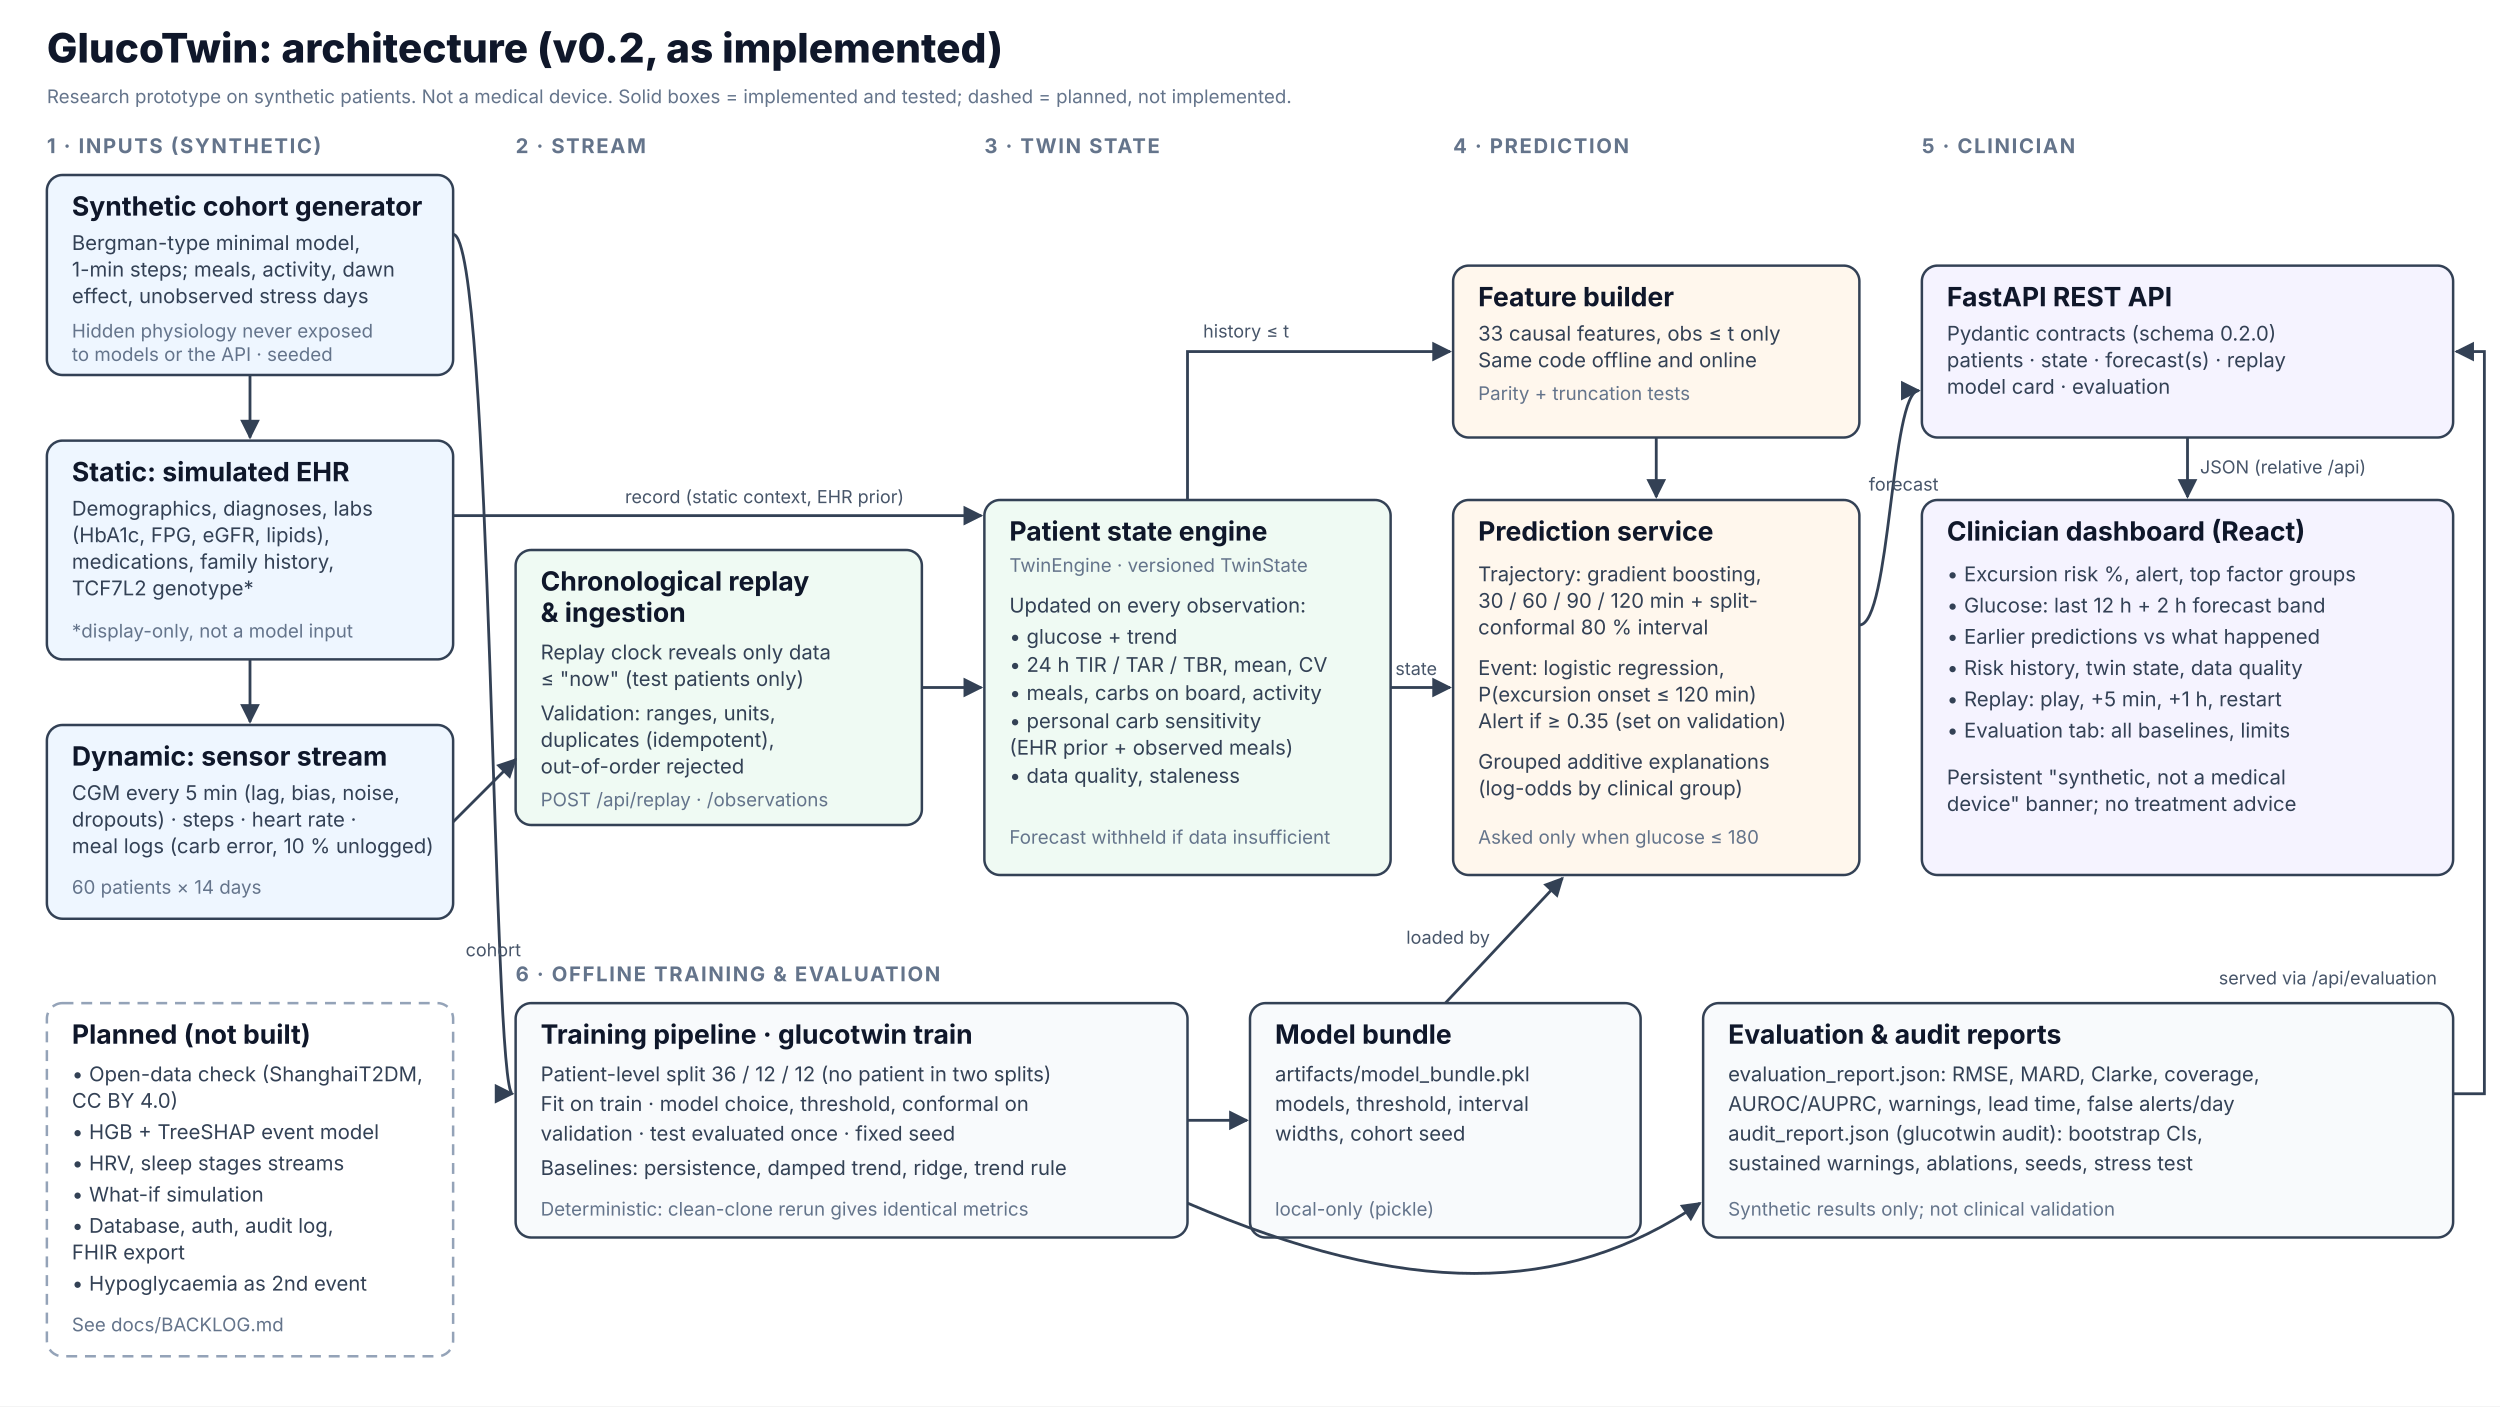
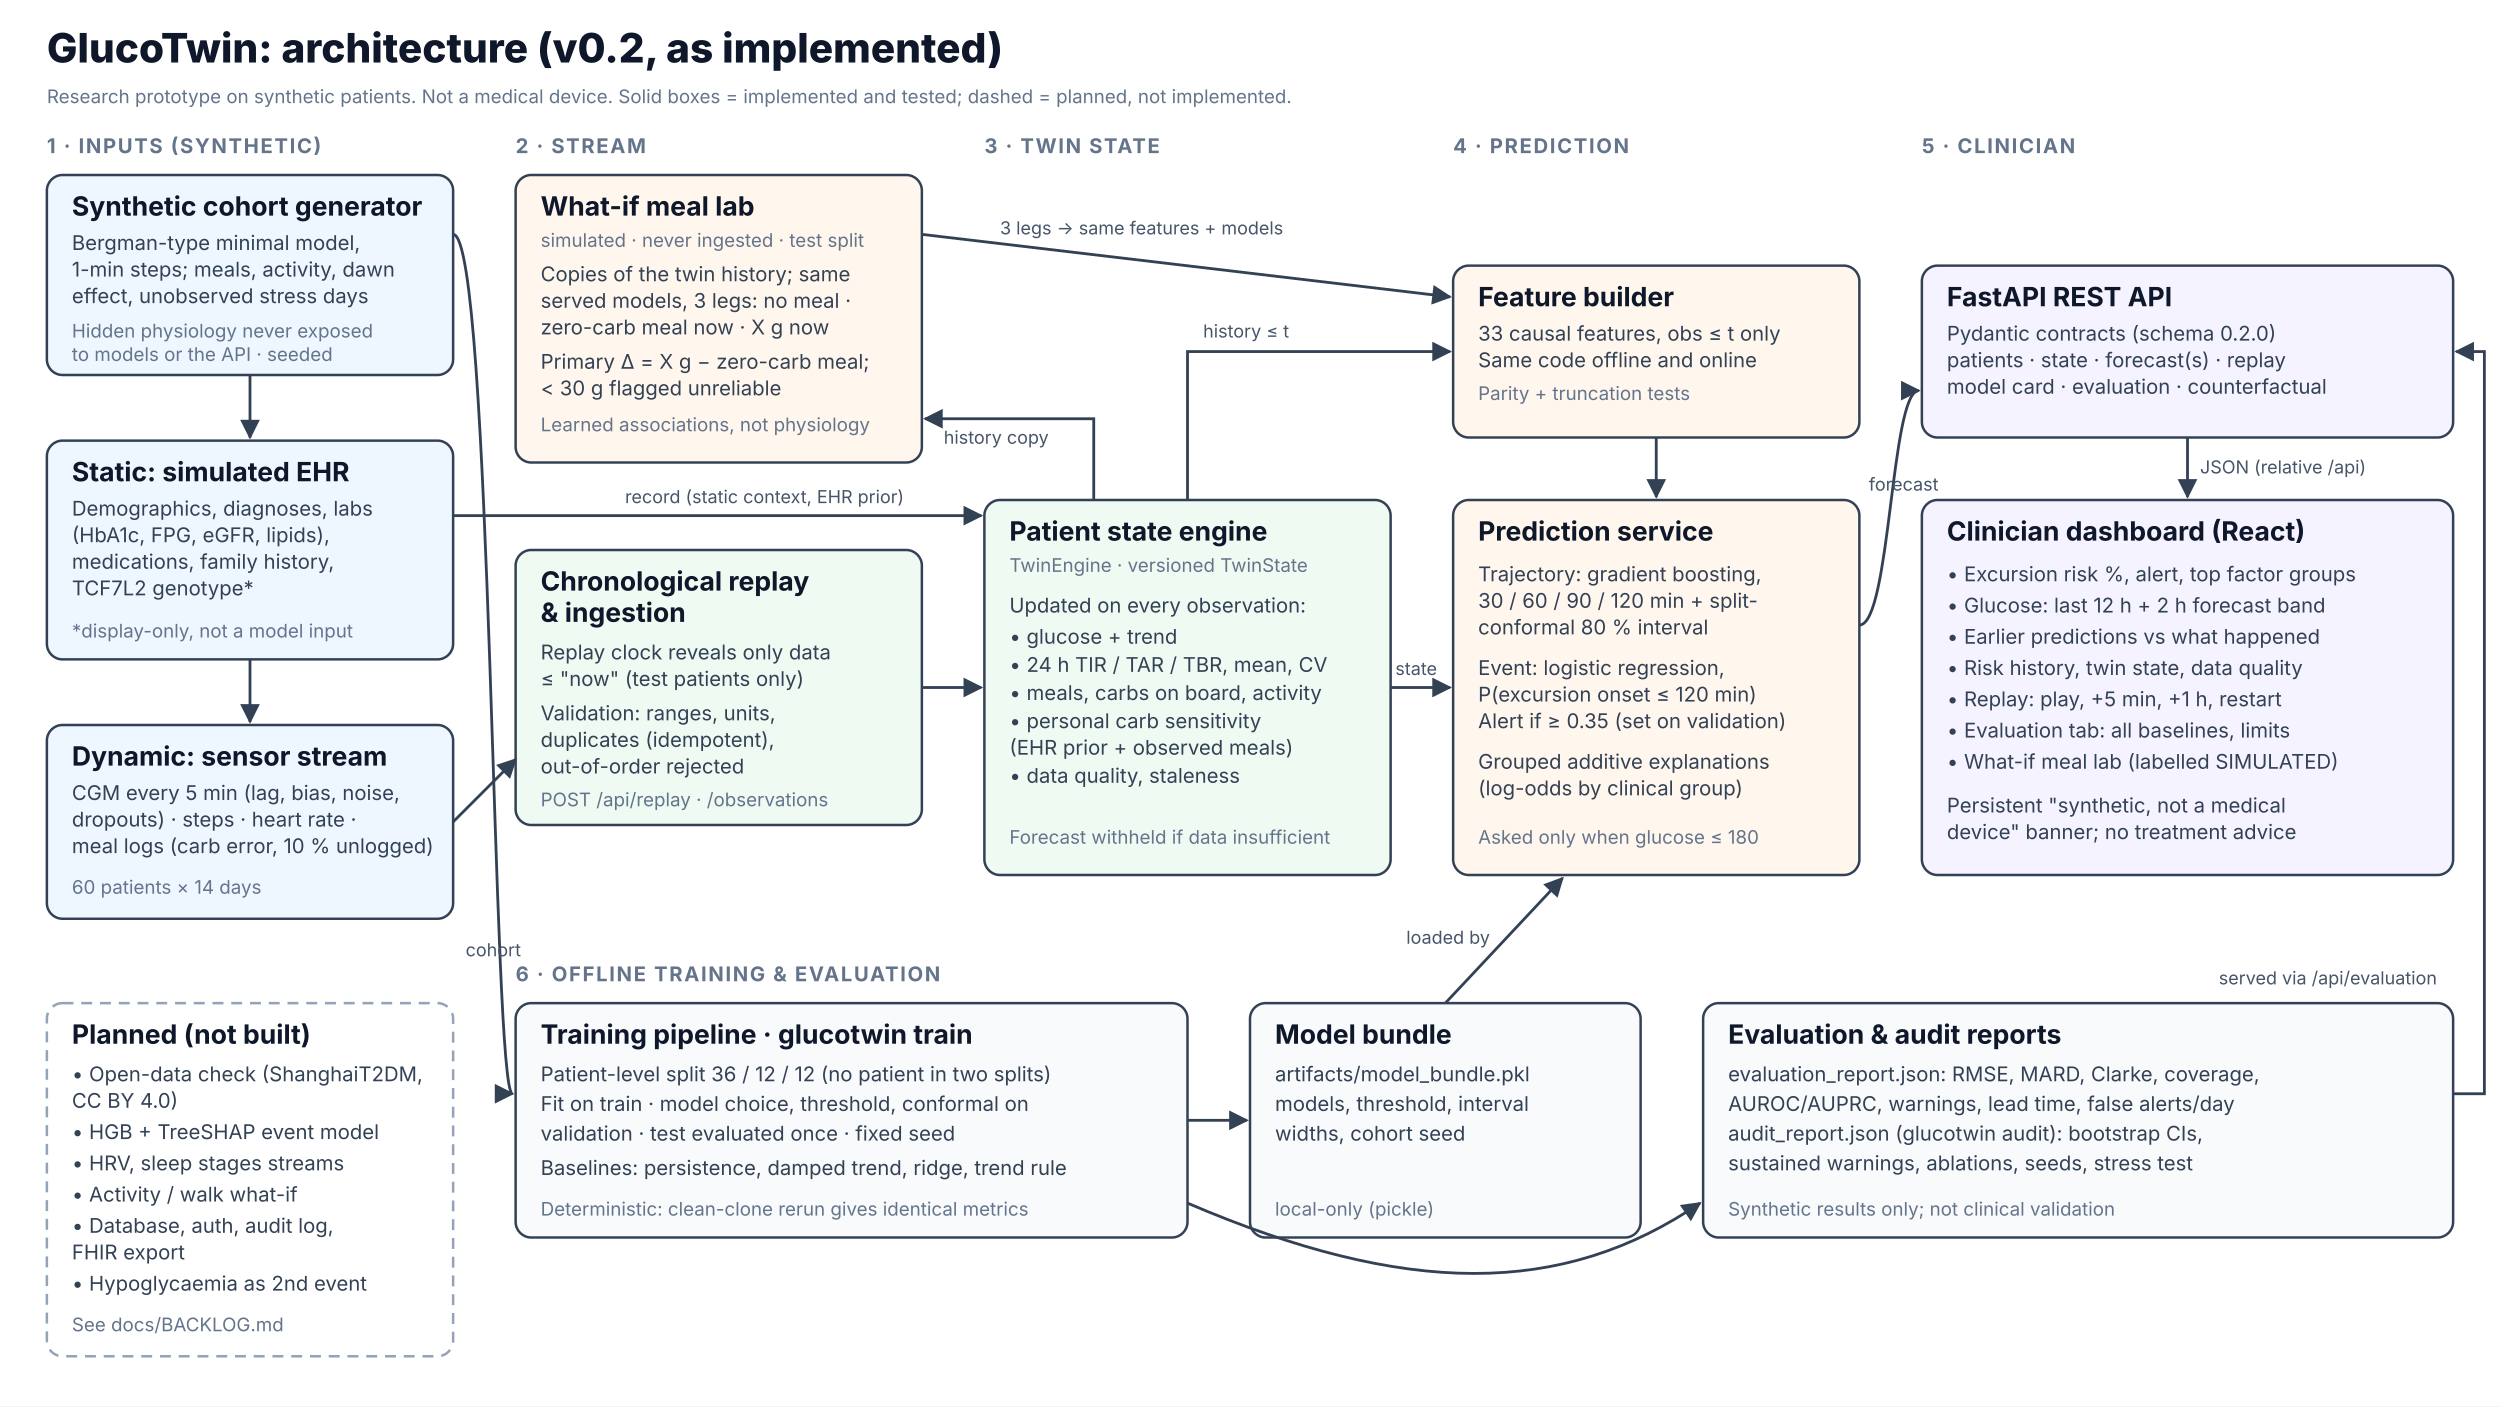
<svg xmlns="http://www.w3.org/2000/svg" viewBox="0 0 1600 900" width="1600" height="900" font-family="Inter, 'Segoe UI', Roboto, Arial, sans-serif">
  <defs>
    <marker id="ar" viewBox="0 0 10 10" refX="9" refY="5" markerWidth="7" markerHeight="7" orient="auto-start-reverse">
      <path d="M0,0 L10,5 L0,10 z" fill="#334155" />
    </marker>
    <style>
      .box{fill:#fff;stroke:#334155;stroke-width:1.6;rx:10}
      .in{fill:#eef6ff}.st{fill:#effaf3}.ml{fill:#fff7ed}.ui{fill:#f5f3ff}.off{fill:#f8fafc}
      .plan{fill:#fff;stroke:#94a3b8;stroke-dasharray:7 5;stroke-width:1.6}
      .t{font-size:17px;font-weight:700;fill:#0f172a}
      .s{font-size:13px;fill:#334155}
      .m{font-size:12px;fill:#64748b}
      .lane{font-size:13px;font-weight:700;fill:#64748b;letter-spacing:.08em}
      .a{stroke:#334155;stroke-width:1.8;fill:none;marker-end:url(#ar)}
      .ad{stroke:#334155;stroke-width:1.6;fill:none;stroke-dasharray:5 4;marker-end:url(#ar)}
      .lbl{font-size:11.5px;fill:#475569}
    </style>
  </defs>
  <rect width="1600" height="900" fill="#ffffff" />
  <text x="30" y="40" font-size="26" font-weight="800" fill="#0f172a">GlucoTwin: architecture (v0.2, as implemented)</text>
  <text x="30" y="66" class="m">Research prototype on synthetic patients. Not a medical device. Solid boxes = implemented and tested; dashed = planned, not implemented.</text>
  <text x="30" y="98" class="lane">1 · INPUTS (SYNTHETIC)</text>
  <text x="330" y="98" class="lane">2 · STREAM</text>
  <text x="630" y="98" class="lane">3 · TWIN STATE</text>
  <text x="930" y="98" class="lane">4 · PREDICTION</text>
  <text x="1230" y="98" class="lane">5 · CLINICIAN</text>
  <rect class="box in" x="30" y="112" width="260" height="128" />
  <text x="46" y="138" class="t">Synthetic cohort generator</text>
  <text x="46" y="160" class="s">Bergman-type minimal model,</text>
  <text x="46" y="177" class="s">1-min steps; meals, activity, dawn</text>
  <text x="46" y="194" class="s">effect, unobserved stress days</text>
  <text x="46" y="216" class="m">Hidden physiology never exposed</text>
  <text x="46" y="231" class="m">to models or the API · seeded</text>
  <rect class="box in" x="30" y="282" width="260" height="140" />
  <text x="46" y="308" class="t">Static: simulated EHR</text>
  <text x="46" y="330" class="s">Demographics, diagnoses, labs</text>
  <text x="46" y="347" class="s">(HbA1c, FPG, eGFR, lipids),</text>
  <text x="46" y="364" class="s">medications, family history,</text>
  <text x="46" y="381" class="s">TCF7L2 genotype*</text>
  <text x="46" y="408" class="m">*display-only, not a model input</text>
  <rect class="box in" x="30" y="464" width="260" height="124" />
  <text x="46" y="490" class="t">Dynamic: sensor stream</text>
  <text x="46" y="512" class="s">CGM every 5 min (lag, bias, noise,</text>
  <text x="46" y="529" class="s">dropouts) · steps · heart rate ·</text>
  <text x="46" y="546" class="s">meal logs (carb error, 10 % unlogged)</text>
  <text x="46" y="572" class="m">60 patients × 14 days</text>
+   <rect class="box ml" x="330" y="112" width="260" height="184" />
+   <text x="346" y="138" class="t">What-if meal lab</text>
+   <text x="346" y="158" class="m">simulated · never ingested · test split</text>
+   <text x="346" y="180" class="s">Copies of the twin history; same</text>
+   <text x="346" y="197" class="s">served models, 3 legs: no meal ·</text>
+   <text x="346" y="214" class="s">zero-carb meal now · X g now</text>
+   <text x="346" y="236" class="s">Primary Δ = X g − zero-carb meal;</text>
+   <text x="346" y="253" class="s">&lt; 30 g flagged unreliable</text>
+   <text x="346" y="276" class="m">Learned associations, not physiology</text>
  <rect class="box st" x="330" y="352" width="260" height="176" />
  <text x="346" y="378" class="t">Chronological replay</text>
  <text x="346" y="398" class="t">&amp; ingestion</text>
  <text x="346" y="422" class="s">Replay clock reveals only data</text>
  <text x="346" y="439" class="s">≤ "now" (test patients only)</text>
  <text x="346" y="461" class="s">Validation: ranges, units,</text>
  <text x="346" y="478" class="s">duplicates (idempotent),</text>
  <text x="346" y="495" class="s">out-of-order rejected</text>
  <text x="346" y="516" class="m">POST /api/replay · /observations</text>
  <rect class="box st" x="630" y="320" width="260" height="240" />
  <text x="646" y="346" class="t">Patient state engine</text>
  <text x="646" y="366" class="m">TwinEngine · versioned TwinState</text>
  <text x="646" y="392" class="s">Updated on every observation:</text>
  <text x="646" y="412" class="s">• glucose + trend</text>
  <text x="646" y="430" class="s">• 24 h TIR / TAR / TBR, mean, CV</text>
  <text x="646" y="448" class="s">• meals, carbs on board, activity</text>
  <text x="646" y="466" class="s">• personal carb sensitivity</text>
  <text x="646" y="483" class="s">  (EHR prior + observed meals)</text>
  <text x="646" y="501" class="s">• data quality, staleness</text>
  <text x="646" y="540" class="m">Forecast withheld if data insufficient</text>
  <rect class="box ml" x="930" y="170" width="260" height="110" />
  <text x="946" y="196" class="t">Feature builder</text>
  <text x="946" y="218" class="s">33 causal features, obs ≤ t only</text>
  <text x="946" y="235" class="s">Same code offline and online</text>
  <text x="946" y="256" class="m">Parity + truncation tests</text>
  <rect class="box ml" x="930" y="320" width="260" height="240" />
  <text x="946" y="346" class="t">Prediction service</text>
  <text x="946" y="372" class="s">Trajectory: gradient boosting,</text>
  <text x="946" y="389" class="s">30 / 60 / 90 / 120 min + split-</text>
  <text x="946" y="406" class="s">conformal 80 % interval</text>
  <text x="946" y="432" class="s">Event: logistic regression,</text>
  <text x="946" y="449" class="s">P(excursion onset ≤ 120 min)</text>
  <text x="946" y="466" class="s">Alert if ≥ 0.35 (set on validation)</text>
  <text x="946" y="492" class="s">Grouped additive explanations</text>
  <text x="946" y="509" class="s">(log-odds by clinical group)</text>
  <text x="946" y="540" class="m">Asked only when glucose ≤ 180</text>
  <rect class="box ui" x="1230" y="170" width="340" height="110" />
  <text x="1246" y="196" class="t">FastAPI REST API</text>
  <text x="1246" y="218" class="s">Pydantic contracts (schema 0.2.0)</text>
  <text x="1246" y="235" class="s">patients · state · forecast(s) · replay</text>
-   <text x="1246" y="252" class="s">model card · evaluation</text>
+   <text x="1246" y="252" class="s">model card · evaluation · counterfactual</text>
  <rect class="box ui" x="1230" y="320" width="340" height="240" />
  <text x="1246" y="346" class="t">Clinician dashboard (React)</text>
  <text x="1246" y="372" class="s">• Excursion risk %, alert, top factor groups</text>
  <text x="1246" y="392" class="s">• Glucose: last 12 h + 2 h forecast band</text>
  <text x="1246" y="412" class="s">• Earlier predictions vs what happened</text>
  <text x="1246" y="432" class="s">• Risk history, twin state, data quality</text>
  <text x="1246" y="452" class="s">• Replay: play, +5 min, +1 h, restart</text>
  <text x="1246" y="472" class="s">• Evaluation tab: all baselines, limits</text>
-   <text x="1246" y="502" class="s">Persistent "synthetic, not a medical</text>
-   <text x="1246" y="519" class="s">device" banner; no treatment advice</text>
+   <text x="1246" y="492" class="s">• What-if meal lab (labelled SIMULATED)</text>
+   <text x="1246" y="520" class="s">Persistent "synthetic, not a medical</text>
+   <text x="1246" y="537" class="s">device" banner; no treatment advice</text>
  <text x="330" y="628" class="lane">6 · OFFLINE TRAINING &amp; EVALUATION</text>
  <rect class="box off" x="330" y="642" width="430" height="150" />
  <text x="346" y="668" class="t">Training pipeline · glucotwin train</text>
  <text x="346" y="692" class="s">Patient-level split 36 / 12 / 12 (no patient in two splits)</text>
  <text x="346" y="711" class="s">Fit on train · model choice, threshold, conformal on</text>
  <text x="346" y="730" class="s">validation · test evaluated once · fixed seed</text>
  <text x="346" y="752" class="s">Baselines: persistence, damped trend, ridge, trend rule</text>
  <text x="346" y="778" class="m">Deterministic: clean-clone rerun gives identical metrics</text>
  <rect class="box off" x="800" y="642" width="250" height="150" />
  <text x="816" y="668" class="t">Model bundle</text>
  <text x="816" y="692" class="s">artifacts/model_bundle.pkl</text>
  <text x="816" y="711" class="s">models, threshold, interval</text>
  <text x="816" y="730" class="s">widths, cohort seed</text>
  <text x="816" y="778" class="m">local-only (pickle)</text>
  <rect class="box off" x="1090" y="642" width="480" height="150" />
  <text x="1106" y="668" class="t">Evaluation &amp; audit reports</text>
  <text x="1106" y="692" class="s">evaluation_report.json: RMSE, MARD, Clarke, coverage,</text>
  <text x="1106" y="711" class="s">AUROC/AUPRC, warnings, lead time, false alerts/day</text>
  <text x="1106" y="730" class="s">audit_report.json (glucotwin audit): bootstrap CIs,</text>
  <text x="1106" y="749" class="s">sustained warnings, ablations, seeds, stress test</text>
  <text x="1106" y="778" class="m">Synthetic results only; not clinical validation</text>
  <rect class="plan" x="30" y="642" width="260" height="226" rx="10" />
  <text x="46" y="668" class="t" fill="#64748b">Planned (not built)</text>
  <text x="46" y="692" class="s">• Open-data check (ShanghaiT2DM,</text>
  <text x="46" y="709" class="s">  CC BY 4.0)</text>
  <text x="46" y="729" class="s">• HGB + TreeSHAP event model</text>
  <text x="46" y="749" class="s">• HRV, sleep stages streams</text>
-   <text x="46" y="769" class="s">• What-if simulation</text>
+   <text x="46" y="769" class="s">• Activity / walk what-if</text>
  <text x="46" y="789" class="s">• Database, auth, audit log,</text>
  <text x="46" y="806" class="s">  FHIR export</text>
  <text x="46" y="826" class="s">• Hypoglycaemia as 2nd event</text>
  <text x="46" y="852" class="m">See docs/BACKLOG.md</text>
  <path class="a" d="M160,240 L160,280" />
  <path class="a" d="M290,526 L330,486" />
  <path class="a" d="M290,330 L628,330" />
  <text x="400" y="322" class="lbl">record (static context, EHR prior)</text>
  <path class="a" d="M590,440 L628,440" />
  <path class="a" d="M890,440 L928,440" />
  <text x="893" y="432" class="lbl">state</text>
  <path class="a" d="M760,320 L760,225 L928,225" />
  <text x="770" y="216" class="lbl">history ≤ t</text>
  <path class="a" d="M1060,280 L1060,318" />
  <path class="a" d="M1400,280 L1400,318" />
  <text x="1408" y="303" class="lbl">JSON (relative /api)</text>
  <path class="a" d="M1190,400 C1210,400 1210,250 1228,250" />
  <text x="1196" y="314" class="lbl">forecast</text>
  <path class="a" d="M290,150 C315,150 315,700 328,700" />
  <text x="298" y="612" class="lbl">cohort</text>
  <path class="a" d="M760,717 L798,717" />
  <path class="a" d="M925,642 L1000,562" />
  <text x="900" y="604" class="lbl">loaded by</text>
  <path class="a" d="M760,770 C900,830 1000,830 1088,770" />
  <path class="a" d="M1570,700 L1590,700 L1590,225 L1572,225" />
  <text x="1420" y="630" class="lbl">served via /api/evaluation</text>
  <path class="a" d="M160,422 L160,462" />
+   <path class="a" d="M700,320 L700,268 L592,268" />
+   <text x="604" y="284" class="lbl">history copy</text>
+   <path class="a" d="M590,150 L928,190" />
+   <text x="640" y="150" class="lbl">3 legs → same features + models</text>
</svg>
